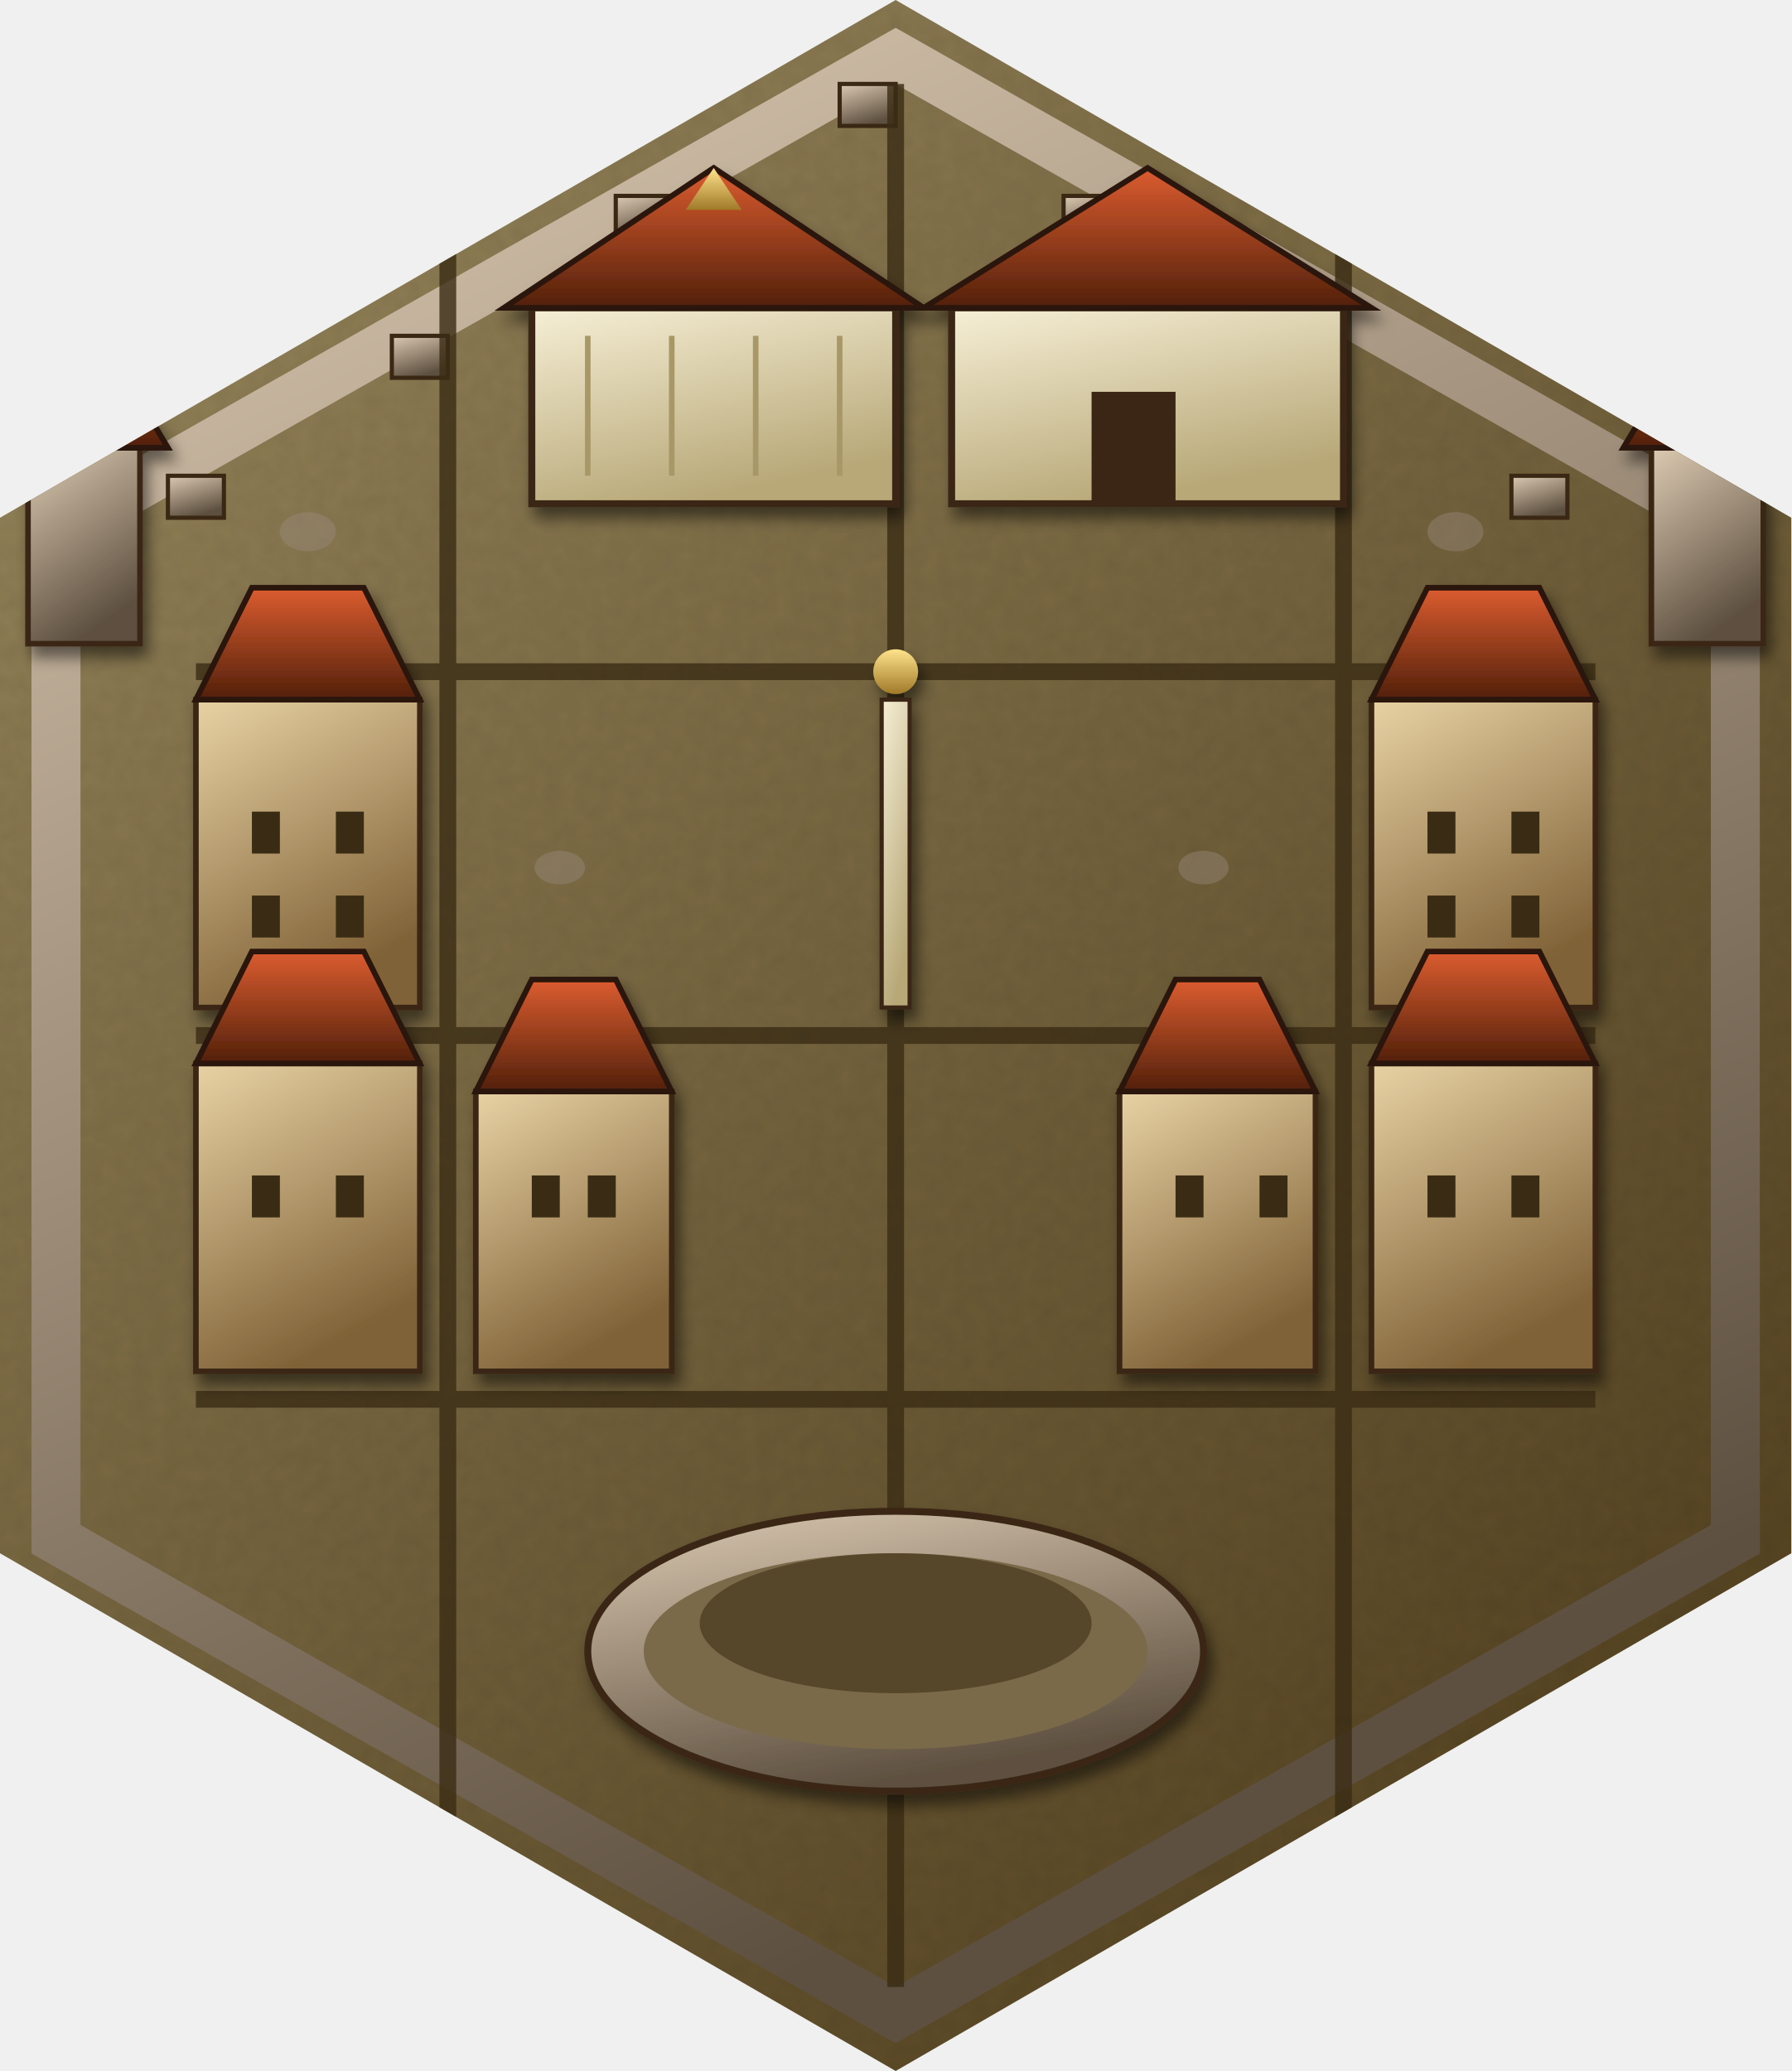
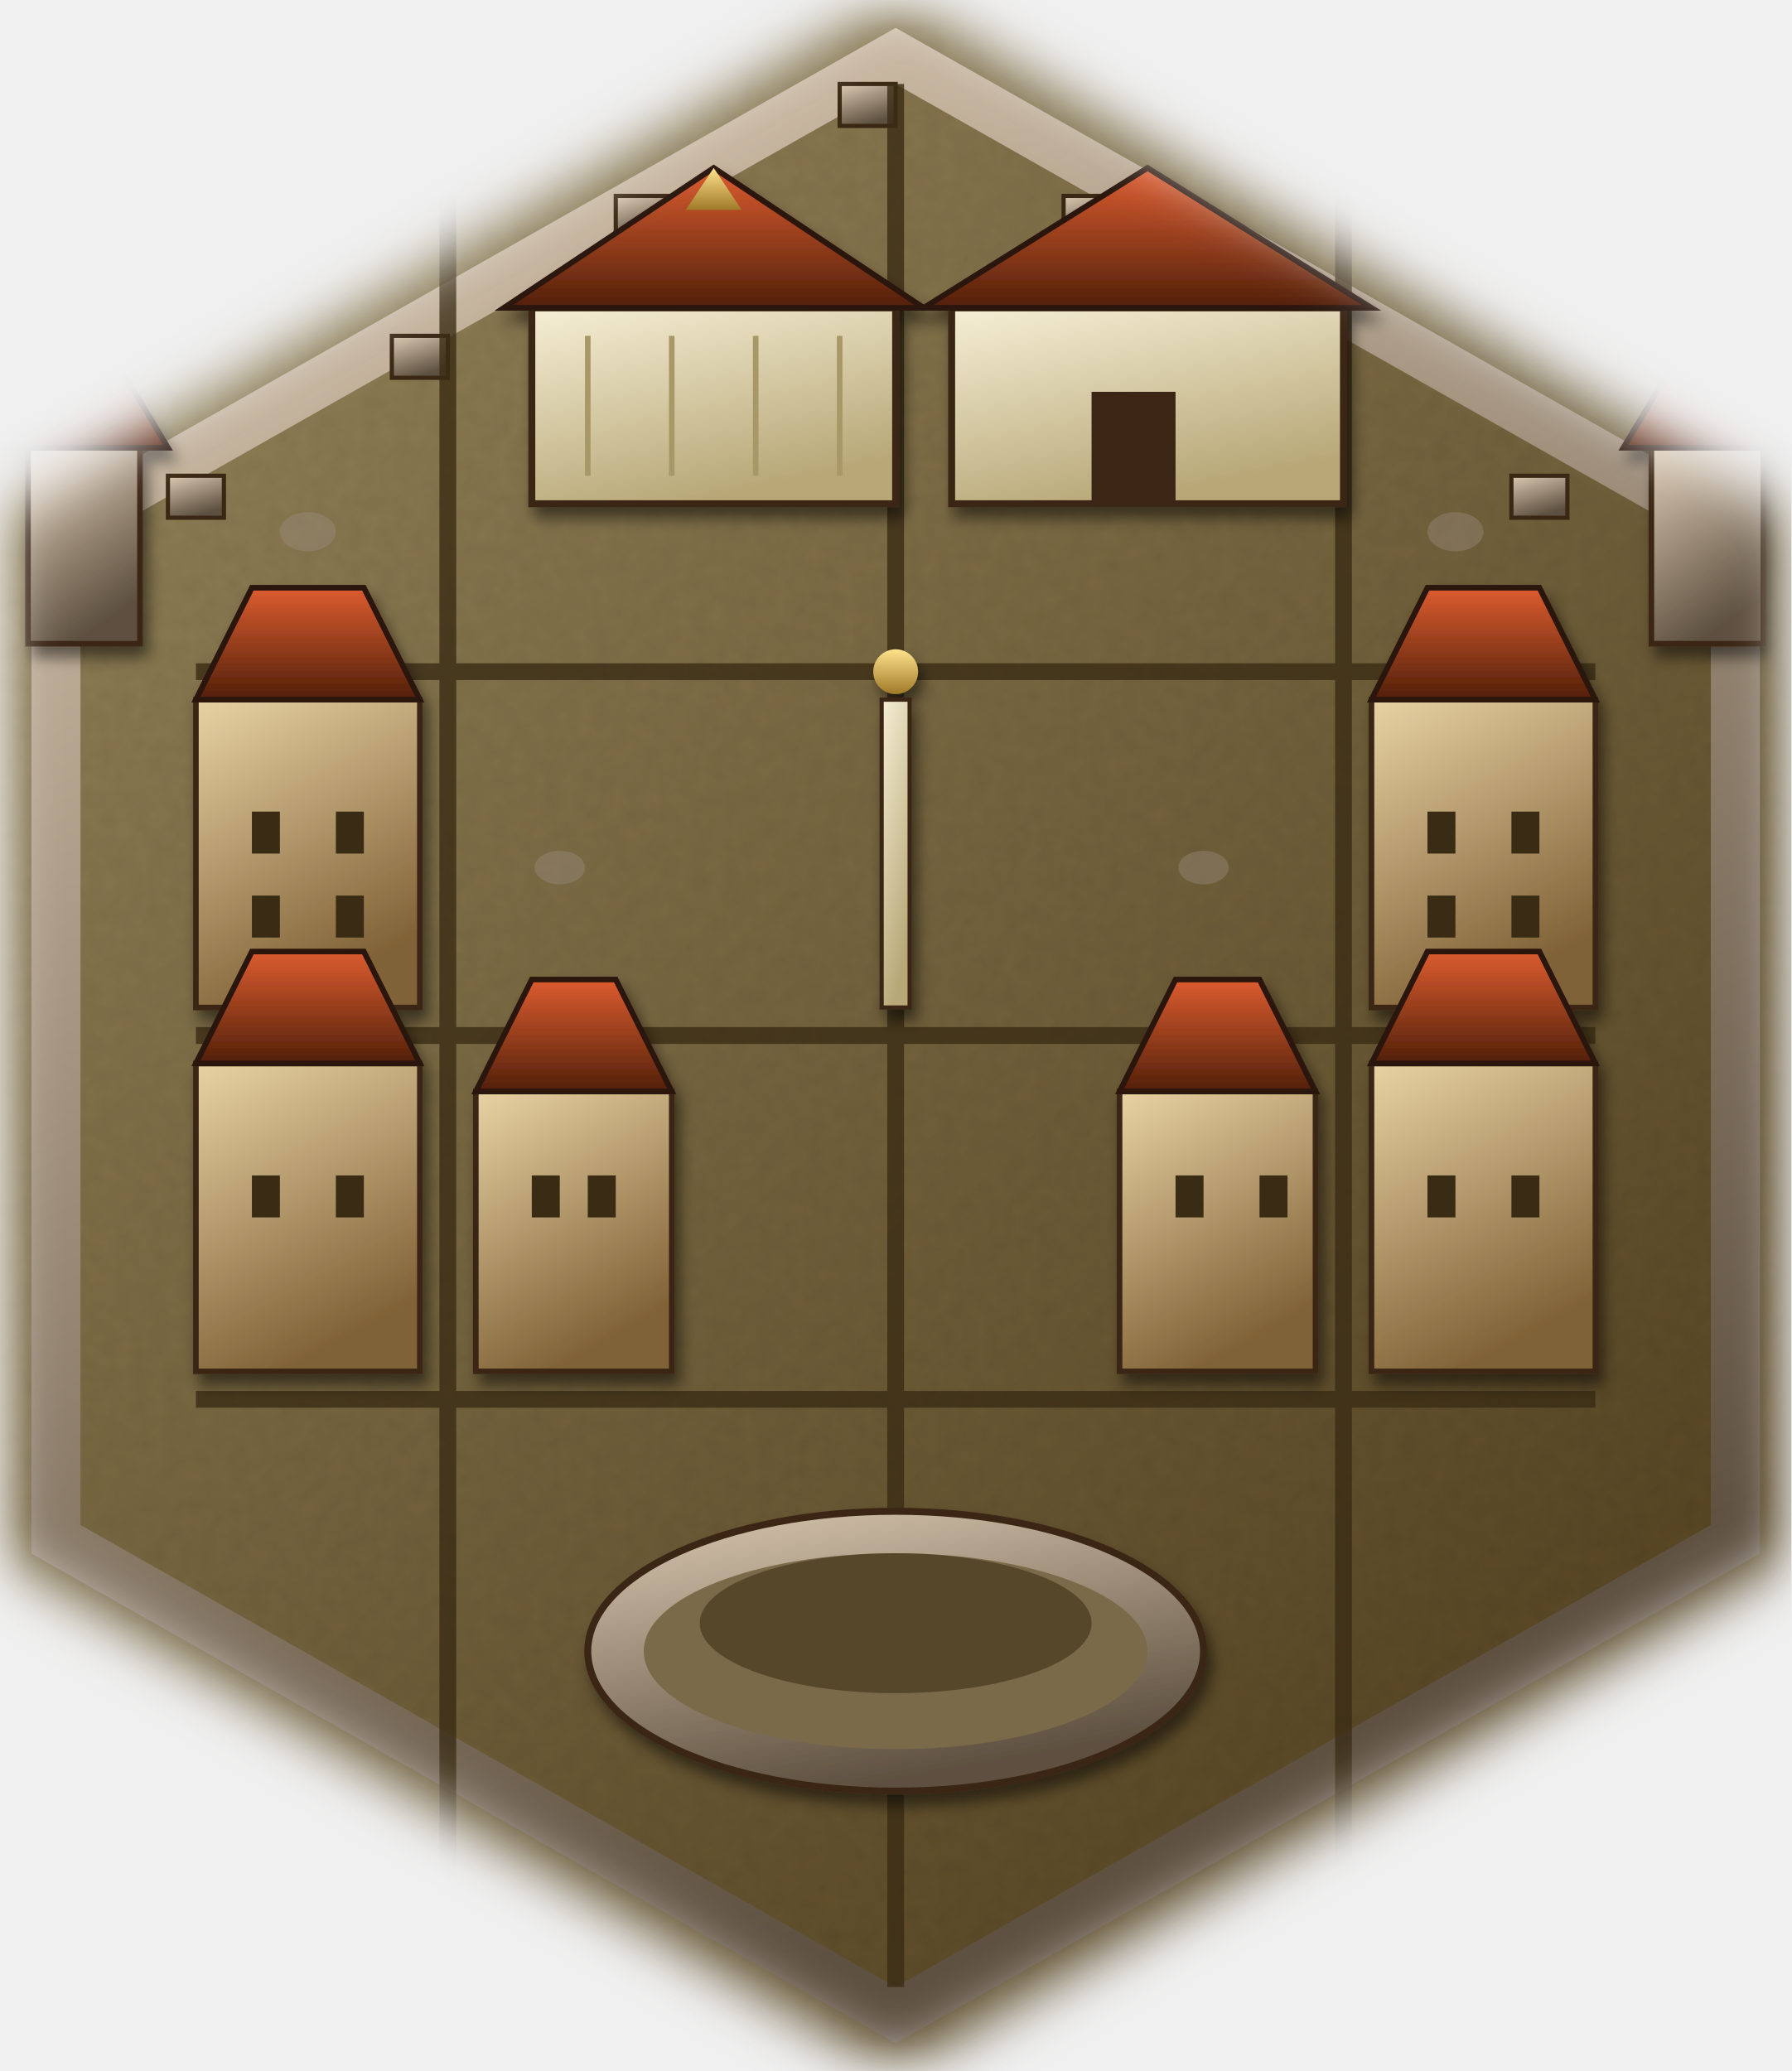
<svg xmlns="http://www.w3.org/2000/svg" viewBox="0 0 128 148" preserveAspectRatio="xMidYMid meet">
  <defs>
    <clipPath id="hex">
      <polygon points="64,0 128,37 128,111 64,148 0,111 0,37" />
    </clipPath>
+     <mask id="softhex">
+       <polygon points="64,0 128,37 128,111 64,148 0,111 0,37" fill="white" filter="url(#hexblur)" />
+     </mask>
+     <filter id="hexblur" x="-10%" y="-10%" width="120%" height="120%">
+       <feGaussianBlur stdDeviation="2" />
+     </filter>
    <linearGradient id="lg-base" x1="0" y1="0" x2="0.8" y2="1">
      <stop offset="0" stop-color="#9a8a60" />
      <stop offset="1" stop-color="#52401e" />
    </linearGradient>
    <linearGradient id="lg-wall" x1="0" y1="0" x2="0.4" y2="1">
      <stop offset="0" stop-color="#e8d2a4" />
      <stop offset="1" stop-color="#806237" />
    </linearGradient>
    <linearGradient id="lg-roof" x1="0" y1="0" x2="0" y2="1">
      <stop offset="0" stop-color="#dc5c30" />
      <stop offset="1" stop-color="#52200a" />
    </linearGradient>
    <linearGradient id="lg-marble" x1="0" y1="0" x2="0.4" y2="1">
      <stop offset="0" stop-color="#f6efd6" />
      <stop offset="1" stop-color="#b8a878" />
    </linearGradient>
    <linearGradient id="lg-stone" x1="0" y1="0" x2="0.4" y2="1">
      <stop offset="0" stop-color="#dccab2" />
      <stop offset="1" stop-color="#5e5040" />
    </linearGradient>
    <linearGradient id="lg-gold" x1="0" y1="0" x2="0" y2="1">
      <stop offset="0" stop-color="#ffe28c" />
      <stop offset="1" stop-color="#a07a28" />
    </linearGradient>
    <filter id="nz" x="0" y="0" width="1" height="1">
      <feTurbulence type="fractalNoise" baseFrequency="0.85" numOctaves="2" seed="91" />
      <feColorMatrix values="0 0 0 0 0  0 0 0 0 0  0 0 0 0 0  0 0 0 0.22 0" />
      <feComposite in2="SourceGraphic" operator="in" />
    </filter>
    <filter id="ds" x="-30%" y="-30%" width="160%" height="160%">
      <feGaussianBlur in="SourceAlpha" stdDeviation="0.5" />
      <feOffset dx="0.4" dy="0.8" />
      <feComponentTransfer>
        <feFuncA type="linear" slope="0.5" />
      </feComponentTransfer>
      <feMerge>
        <feMergeNode />
        <feMergeNode in="SourceGraphic" />
      </feMerge>
    </filter>
  </defs>
-   <g clip-path="url(#hex)">
+   <g mask="url(#softhex)">
    <rect x="0" y="0" width="128" height="148" fill="url(#lg-base)" />
    <rect x="0" y="0" width="128" height="148" fill="#3a2c14" filter="url(#nz)" opacity="0.32" />
    <path d="M 4 38 L 64 4 L 124 38 L 124 110 L 64 144 L 4 110 Z" fill="none" stroke="url(#lg-stone)" stroke-width="3.5" stroke-linejoin="miter" />
    <g fill="url(#lg-stone)" stroke="#3a2814" stroke-width="0.3">
      <rect x="12" y="34" width="4" height="3" />
      <rect x="28" y="24" width="4" height="3" />
      <rect x="44" y="14" width="4" height="3" />
      <rect x="60" y="6" width="4" height="3" />
      <rect x="76" y="14" width="4" height="3" />
      <rect x="92" y="24" width="4" height="3" />
      <rect x="108" y="34" width="4" height="3" />
    </g>
    <g filter="url(#ds)">
      <rect x="2" y="32" width="8" height="14" fill="url(#lg-stone)" stroke="#3a2814" stroke-width="0.4" />
      <polygon points="0,32 12,32 6,22" fill="url(#lg-roof)" stroke="#2a1408" stroke-width="0.4" />
      <rect x="118" y="32" width="8" height="14" fill="url(#lg-stone)" stroke="#3a2814" stroke-width="0.4" />
      <polygon points="116,32 128,32 122,22" fill="url(#lg-roof)" stroke="#2a1408" stroke-width="0.4" />
    </g>
    <g stroke="#3a2c14" stroke-width="1.2" opacity="0.8">
      <line x1="14" y1="48" x2="114" y2="48" />
      <line x1="14" y1="74" x2="114" y2="74" />
      <line x1="14" y1="100" x2="114" y2="100" />
      <line x1="32" y1="14" x2="32" y2="134" />
      <line x1="64" y1="6" x2="64" y2="142" />
      <line x1="96" y1="14" x2="96" y2="134" />
    </g>
    <g filter="url(#ds)">
      <rect x="38" y="22" width="26" height="14" fill="url(#lg-marble)" stroke="#3a2814" stroke-width="0.5" />
      <polygon points="36,22 66,22 51,12" fill="url(#lg-roof)" stroke="#2a1408" stroke-width="0.4" />
      <polygon points="51,12 49,15 53,15" fill="url(#lg-gold)" />
      <g stroke="#a89868" stroke-width="0.4">
        <line x1="42" y1="24" x2="42" y2="34" />
        <line x1="48" y1="24" x2="48" y2="34" />
        <line x1="54" y1="24" x2="54" y2="34" />
        <line x1="60" y1="24" x2="60" y2="34" />
      </g>
      <rect x="68" y="22" width="28" height="14" fill="url(#lg-marble)" stroke="#3a2814" stroke-width="0.5" />
      <polygon points="66,22 98,22 82,12" fill="url(#lg-roof)" stroke="#2a1408" stroke-width="0.4" />
      <rect x="78" y="28" width="6" height="8" fill="#3a2814" />
      <ellipse cx="64" cy="118" rx="22" ry="10" fill="url(#lg-stone)" stroke="#3a2814" stroke-width="0.5" />
      <ellipse cx="64" cy="118" rx="18" ry="7" fill="#7a6a48" />
      <ellipse cx="64" cy="116" rx="14" ry="5" fill="#3a2814" opacity="0.55" />
      <rect x="14" y="50" width="16" height="22" fill="url(#lg-wall)" stroke="#3a2814" stroke-width="0.4" />
      <polygon points="14,50 30,50 26,42 18,42" fill="url(#lg-roof)" stroke="#2a1408" stroke-width="0.4" />
      <rect x="98" y="50" width="16" height="22" fill="url(#lg-wall)" stroke="#3a2814" stroke-width="0.4" />
      <polygon points="98,50 114,50 110,42 102,42" fill="url(#lg-roof)" stroke="#2a1408" stroke-width="0.4" />
      <rect x="14" y="76" width="16" height="22" fill="url(#lg-wall)" stroke="#3a2814" stroke-width="0.4" />
      <polygon points="14,76 30,76 26,68 18,68" fill="url(#lg-roof)" stroke="#2a1408" stroke-width="0.4" />
      <rect x="34" y="78" width="14" height="20" fill="url(#lg-wall)" stroke="#3a2814" stroke-width="0.4" />
      <polygon points="34,78 48,78 44,70 38,70" fill="url(#lg-roof)" stroke="#2a1408" stroke-width="0.4" />
      <rect x="80" y="78" width="14" height="20" fill="url(#lg-wall)" stroke="#3a2814" stroke-width="0.4" />
      <polygon points="80,78 94,78 90,70 84,70" fill="url(#lg-roof)" stroke="#2a1408" stroke-width="0.4" />
      <rect x="98" y="76" width="16" height="22" fill="url(#lg-wall)" stroke="#3a2814" stroke-width="0.4" />
      <polygon points="98,76 114,76 110,68 102,68" fill="url(#lg-roof)" stroke="#2a1408" stroke-width="0.4" />
      <rect x="63" y="50" width="2" height="22" fill="url(#lg-marble)" stroke="#3a2814" stroke-width="0.3" />
      <circle cx="64" cy="48" r="1.6" fill="url(#lg-gold)" />
    </g>
    <g fill="#3a2c14">
      <rect x="18" y="58" width="2" height="3" />
      <rect x="24" y="58" width="2" height="3" />
      <rect x="18" y="64" width="2" height="3" />
      <rect x="24" y="64" width="2" height="3" />
      <rect x="102" y="58" width="2" height="3" />
      <rect x="108" y="58" width="2" height="3" />
      <rect x="102" y="64" width="2" height="3" />
      <rect x="108" y="64" width="2" height="3" />
      <rect x="18" y="84" width="2" height="3" />
      <rect x="24" y="84" width="2" height="3" />
      <rect x="38" y="84" width="2" height="3" />
      <rect x="42" y="84" width="2" height="3" />
      <rect x="84" y="84" width="2" height="3" />
      <rect x="90" y="84" width="2" height="3" />
      <rect x="102" y="84" width="2" height="3" />
      <rect x="108" y="84" width="2" height="3" />
    </g>
    <ellipse cx="22" cy="38" rx="2" ry="1.4" fill="#9a8d80" opacity="0.4" />
    <ellipse cx="104" cy="38" rx="2" ry="1.4" fill="#9a8d80" opacity="0.4" />
    <ellipse cx="86" cy="62" rx="1.8" ry="1.2" fill="#9a8d80" opacity="0.4" />
    <ellipse cx="40" cy="62" rx="1.8" ry="1.2" fill="#9a8d80" opacity="0.4" />
  </g>
</svg>
